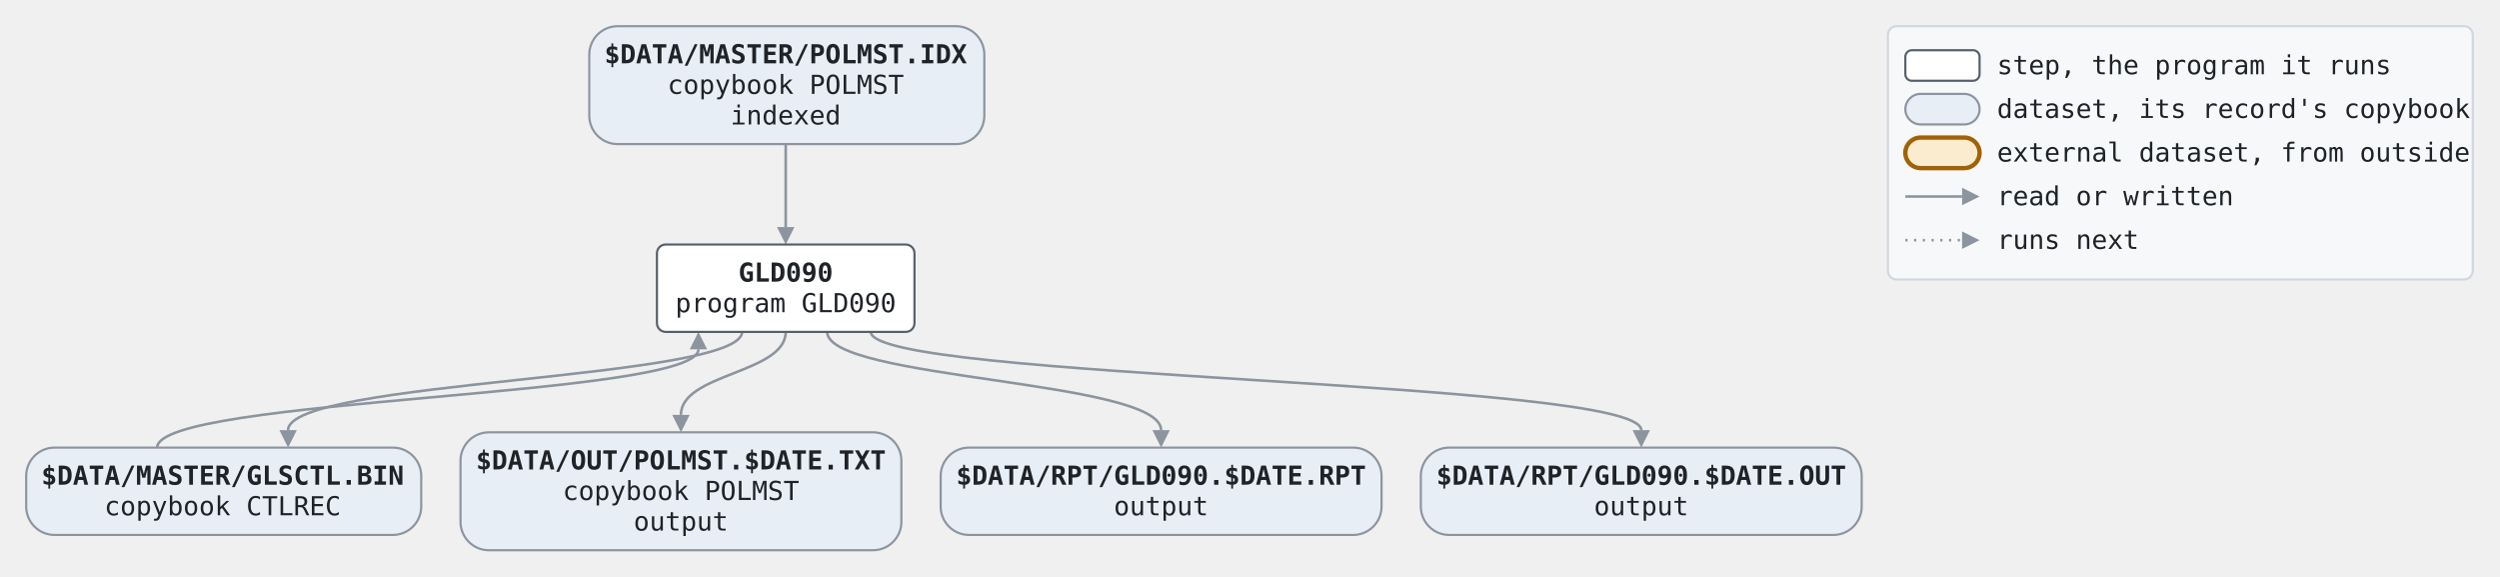
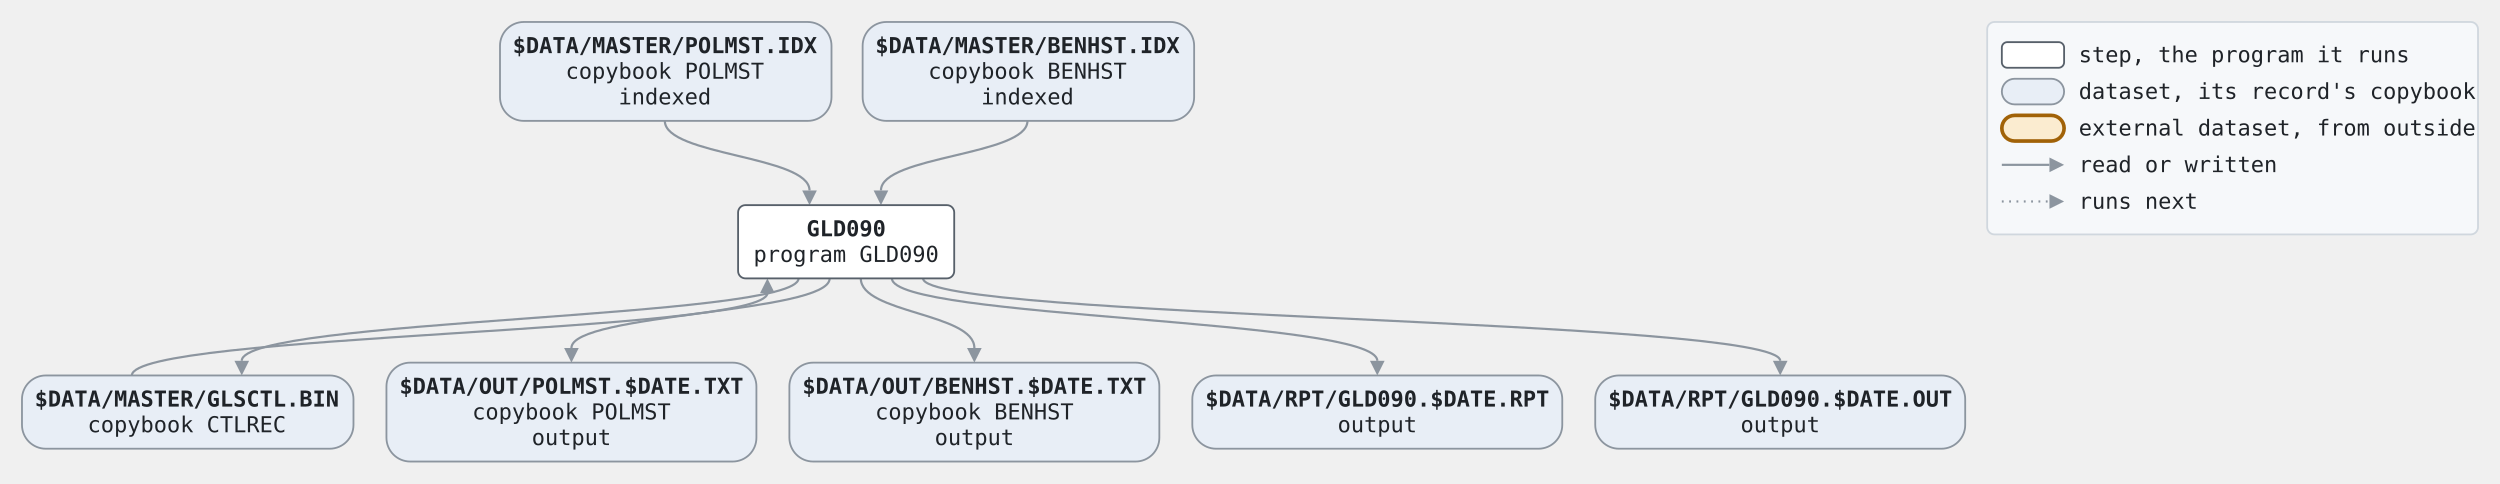
- <svg xmlns="http://www.w3.org/2000/svg" width="1145" height="264" viewBox="0 0 1145 264" font-family="ui-monospace, SFMono-Regular, Menlo, Consolas, monospace" font-size="12">
+ <svg xmlns="http://www.w3.org/2000/svg" width="1365" height="264" viewBox="0 0 1365 264" font-family="ui-monospace, SFMono-Regular, Menlo, Consolas, monospace" font-size="12">
  <style>
.box { fill: #ffffff; stroke: #57606a; stroke-width: 1 }
.box.emphasis { stroke-width: 2.5 }
.box.data { fill: #e8eef6; stroke: #8c959f }
.box.external { fill: #fbecd0; stroke: #a16207; stroke-width: 2 }
.box.dashed { stroke-dasharray: 4 3 }
.label { fill: #1f2328 }
.label.first { font-weight: 600 }
.edge { fill: none; stroke: #8c959f; stroke-width: 1.2 }
.edge.dashed { stroke-dasharray: 4 3 }
.edge.dotted { stroke-dasharray: 1 3 }
.head { fill: #8c959f }
.legend { fill: #f6f8fa; stroke: #d0d7de }
.edge-label { fill: #57606a; font-size: 11px; paint-order: stroke; stroke: #ffffff; stroke-width: 4px; stroke-linejoin: round }
.box.highlight { stroke: #c2410c; stroke-width: 2.5 }
.edge.highlight { stroke: #c2410c; stroke-width: 2 }
.head.highlight { fill: #c2410c }
@media (prefers-color-scheme: dark) {
  .box { fill: #161b22; stroke: #8b949e }
  .box.data { fill: #1f2a3a; stroke: #6e7681 }
  .box.external { fill: #3a2c12; stroke: #d6a64a }
  .label { fill: #e6edf3 }
  .edge { stroke: #6e7681 }
  .head { fill: #6e7681 }
  .legend { fill: #0d1117; stroke: #30363d }
  .edge-label { fill: #9da5ae; stroke: #0d1117 }
  .box.highlight, .edge.highlight { stroke: #fb923c }
  .head.highlight { fill: #fb923c }
}
</style>
  <defs>
    <marker id="arrow" viewBox="0 0 8 8" refX="0" refY="4" markerUnits="userSpaceOnUse" markerWidth="8" markerHeight="8" orient="auto-start-reverse">
      <path class="head" d="M0,0 L8,4 L0,8 z" />
    </marker>
    <marker id="arrow-highlight" viewBox="0 0 8 8" refX="0" refY="4" markerUnits="userSpaceOnUse" markerWidth="8" markerHeight="8" orient="auto-start-reverse">
      <path class="head highlight" d="M0,0 L8,4 L0,8 z" />
    </marker>
  </defs>
-   <path class="edge" d="M360,66 C360,85 360,85 360,104" marker-end="url(#arrow)" />
-   <path class="edge" d="M320,160 C320,182 72,182 72,205" marker-start="url(#arrow)" />
-   <path class="edge" d="M360,152 C360,171 312,171 312,190" marker-end="url(#arrow)" />
-   <path class="edge" d="M340,152 C340,174 132,174 132,197" marker-end="url(#arrow)" />
-   <path class="edge" d="M379,152 C379,174 532,174 532,197" marker-end="url(#arrow)" />
-   <path class="edge" d="M399,152 C399,174 752,174 752,197" marker-end="url(#arrow)" />
+   <path class="edge" d="M363,66 C363,85 442,85 442,104" marker-end="url(#arrow)" />
+   <path class="edge" d="M561,66 C561,85 481,85 481,104" marker-end="url(#arrow)" />
+   <path class="edge" d="M419,160 C419,182 72,182 72,205" marker-start="url(#arrow)" />
+   <path class="edge" d="M453,152 C453,171 312,171 312,190" marker-end="url(#arrow)" />
+   <path class="edge" d="M470,152 C470,171 532,171 532,190" marker-end="url(#arrow)" />
+   <path class="edge" d="M436,152 C436,174 132,174 132,197" marker-end="url(#arrow)" />
+   <path class="edge" d="M487,152 C487,174 752,174 752,197" marker-end="url(#arrow)" />
+   <path class="edge" d="M504,152 C504,174 972,174 972,197" marker-end="url(#arrow)" />
  <a href="../copybooks/POLMST.md">
-     <rect class="box data" x="270" y="12" width="181" height="54" rx="13" />
-     <text class="label first" x="360" y="29" text-anchor="middle">$DATA/MASTER/POLMST.IDX</text>
-     <text class="label" x="360" y="43" text-anchor="middle">copybook POLMST</text>
-     <text class="label" x="360" y="57" text-anchor="middle">indexed</text>
+     <rect class="box data" x="273" y="12" width="181" height="54" rx="13" />
+     <text class="label first" x="363" y="29" text-anchor="middle">$DATA/MASTER/POLMST.IDX</text>
+     <text class="label" x="363" y="43" text-anchor="middle">copybook POLMST</text>
+     <text class="label" x="363" y="57" text-anchor="middle">indexed</text>
+   </a>
+   <a href="../copybooks/BENHST.md">
+     <rect class="box data" x="471" y="12" width="181" height="54" rx="13" />
+     <text class="label first" x="561" y="29" text-anchor="middle">$DATA/MASTER/BENHST.IDX</text>
+     <text class="label" x="561" y="43" text-anchor="middle">copybook BENHST</text>
+     <text class="label" x="561" y="57" text-anchor="middle">indexed</text>
  </a>
  <a href="../copybooks/CTLREC.md">
    <rect class="box data" x="12" y="205" width="181" height="40" rx="13" />
    <text class="label first" x="102" y="222" text-anchor="middle">$DATA/MASTER/GLSCTL.BIN</text>
    <text class="label" x="102" y="236" text-anchor="middle">copybook CTLREC</text>
  </a>
  <a href="../programs/GLD090.md">
-     <rect class="box" x="301" y="112" width="118" height="40" rx="4" />
-     <text class="label first" x="360" y="129" text-anchor="middle">GLD090</text>
-     <text class="label" x="360" y="143" text-anchor="middle">program GLD090</text>
+     <rect class="box" x="403" y="112" width="118" height="40" rx="4" />
+     <text class="label first" x="462" y="129" text-anchor="middle">GLD090</text>
+     <text class="label" x="462" y="143" text-anchor="middle">program GLD090</text>
  </a>
  <a href="../copybooks/POLMST.md">
    <rect class="box data" x="211" y="198" width="202" height="54" rx="13" />
    <text class="label first" x="312" y="215" text-anchor="middle">$DATA/OUT/POLMST.$DATE.TXT</text>
    <text class="label" x="312" y="229" text-anchor="middle">copybook POLMST</text>
    <text class="label" x="312" y="243" text-anchor="middle">output</text>
  </a>
+   <a href="../copybooks/BENHST.md">
+     <rect class="box data" x="431" y="198" width="202" height="54" rx="13" />
+     <text class="label first" x="532" y="215" text-anchor="middle">$DATA/OUT/BENHST.$DATE.TXT</text>
+     <text class="label" x="532" y="229" text-anchor="middle">copybook BENHST</text>
+     <text class="label" x="532" y="243" text-anchor="middle">output</text>
+   </a>
  <g>
-     <rect class="box data" x="431" y="205" width="202" height="40" rx="13" />
-     <text class="label first" x="532" y="222" text-anchor="middle">$DATA/RPT/GLD090.$DATE.RPT</text>
-     <text class="label" x="532" y="236" text-anchor="middle">output</text>
+     <rect class="box data" x="651" y="205" width="202" height="40" rx="13" />
+     <text class="label first" x="752" y="222" text-anchor="middle">$DATA/RPT/GLD090.$DATE.RPT</text>
+     <text class="label" x="752" y="236" text-anchor="middle">output</text>
  </g>
  <g>
-     <rect class="box data" x="651" y="205" width="202" height="40" rx="13" />
-     <text class="label first" x="752" y="222" text-anchor="middle">$DATA/RPT/GLD090.$DATE.OUT</text>
-     <text class="label" x="752" y="236" text-anchor="middle">output</text>
+     <rect class="box data" x="871" y="205" width="202" height="40" rx="13" />
+     <text class="label first" x="972" y="222" text-anchor="middle">$DATA/RPT/GLD090.$DATE.OUT</text>
+     <text class="label" x="972" y="236" text-anchor="middle">output</text>
  </g>
  <g class="legend-keys">
-     <rect class="legend" x="865" y="12" width="268" height="116" rx="4" />
-     <rect class="box" x="873" y="23" width="34" height="14" rx="3" />
-     <text class="label" x="915" y="34">step, the program it runs</text>
-     <rect class="box data" x="873" y="43" width="34" height="14" rx="7" />
-     <text class="label" x="915" y="54">dataset, its record's copybook</text>
-     <rect class="box data external" x="873" y="63" width="34" height="14" rx="7" />
-     <text class="label" x="915" y="74">external dataset, from outside</text>
-     <path class="edge" d="M873,90 L899,90" marker-end="url(#arrow)" />
-     <text class="label" x="915" y="94">read or written</text>
-     <path class="edge dotted" d="M873,110 L899,110" marker-end="url(#arrow)" />
-     <text class="label" x="915" y="114">runs next</text>
+     <rect class="legend" x="1085" y="12" width="268" height="116" rx="4" />
+     <rect class="box" x="1093" y="23" width="34" height="14" rx="3" />
+     <text class="label" x="1135" y="34">step, the program it runs</text>
+     <rect class="box data" x="1093" y="43" width="34" height="14" rx="7" />
+     <text class="label" x="1135" y="54">dataset, its record's copybook</text>
+     <rect class="box data external" x="1093" y="63" width="34" height="14" rx="7" />
+     <text class="label" x="1135" y="74">external dataset, from outside</text>
+     <path class="edge" d="M1093,90 L1119,90" marker-end="url(#arrow)" />
+     <text class="label" x="1135" y="94">read or written</text>
+     <path class="edge dotted" d="M1093,110 L1119,110" marker-end="url(#arrow)" />
+     <text class="label" x="1135" y="114">runs next</text>
  </g>
</svg>
